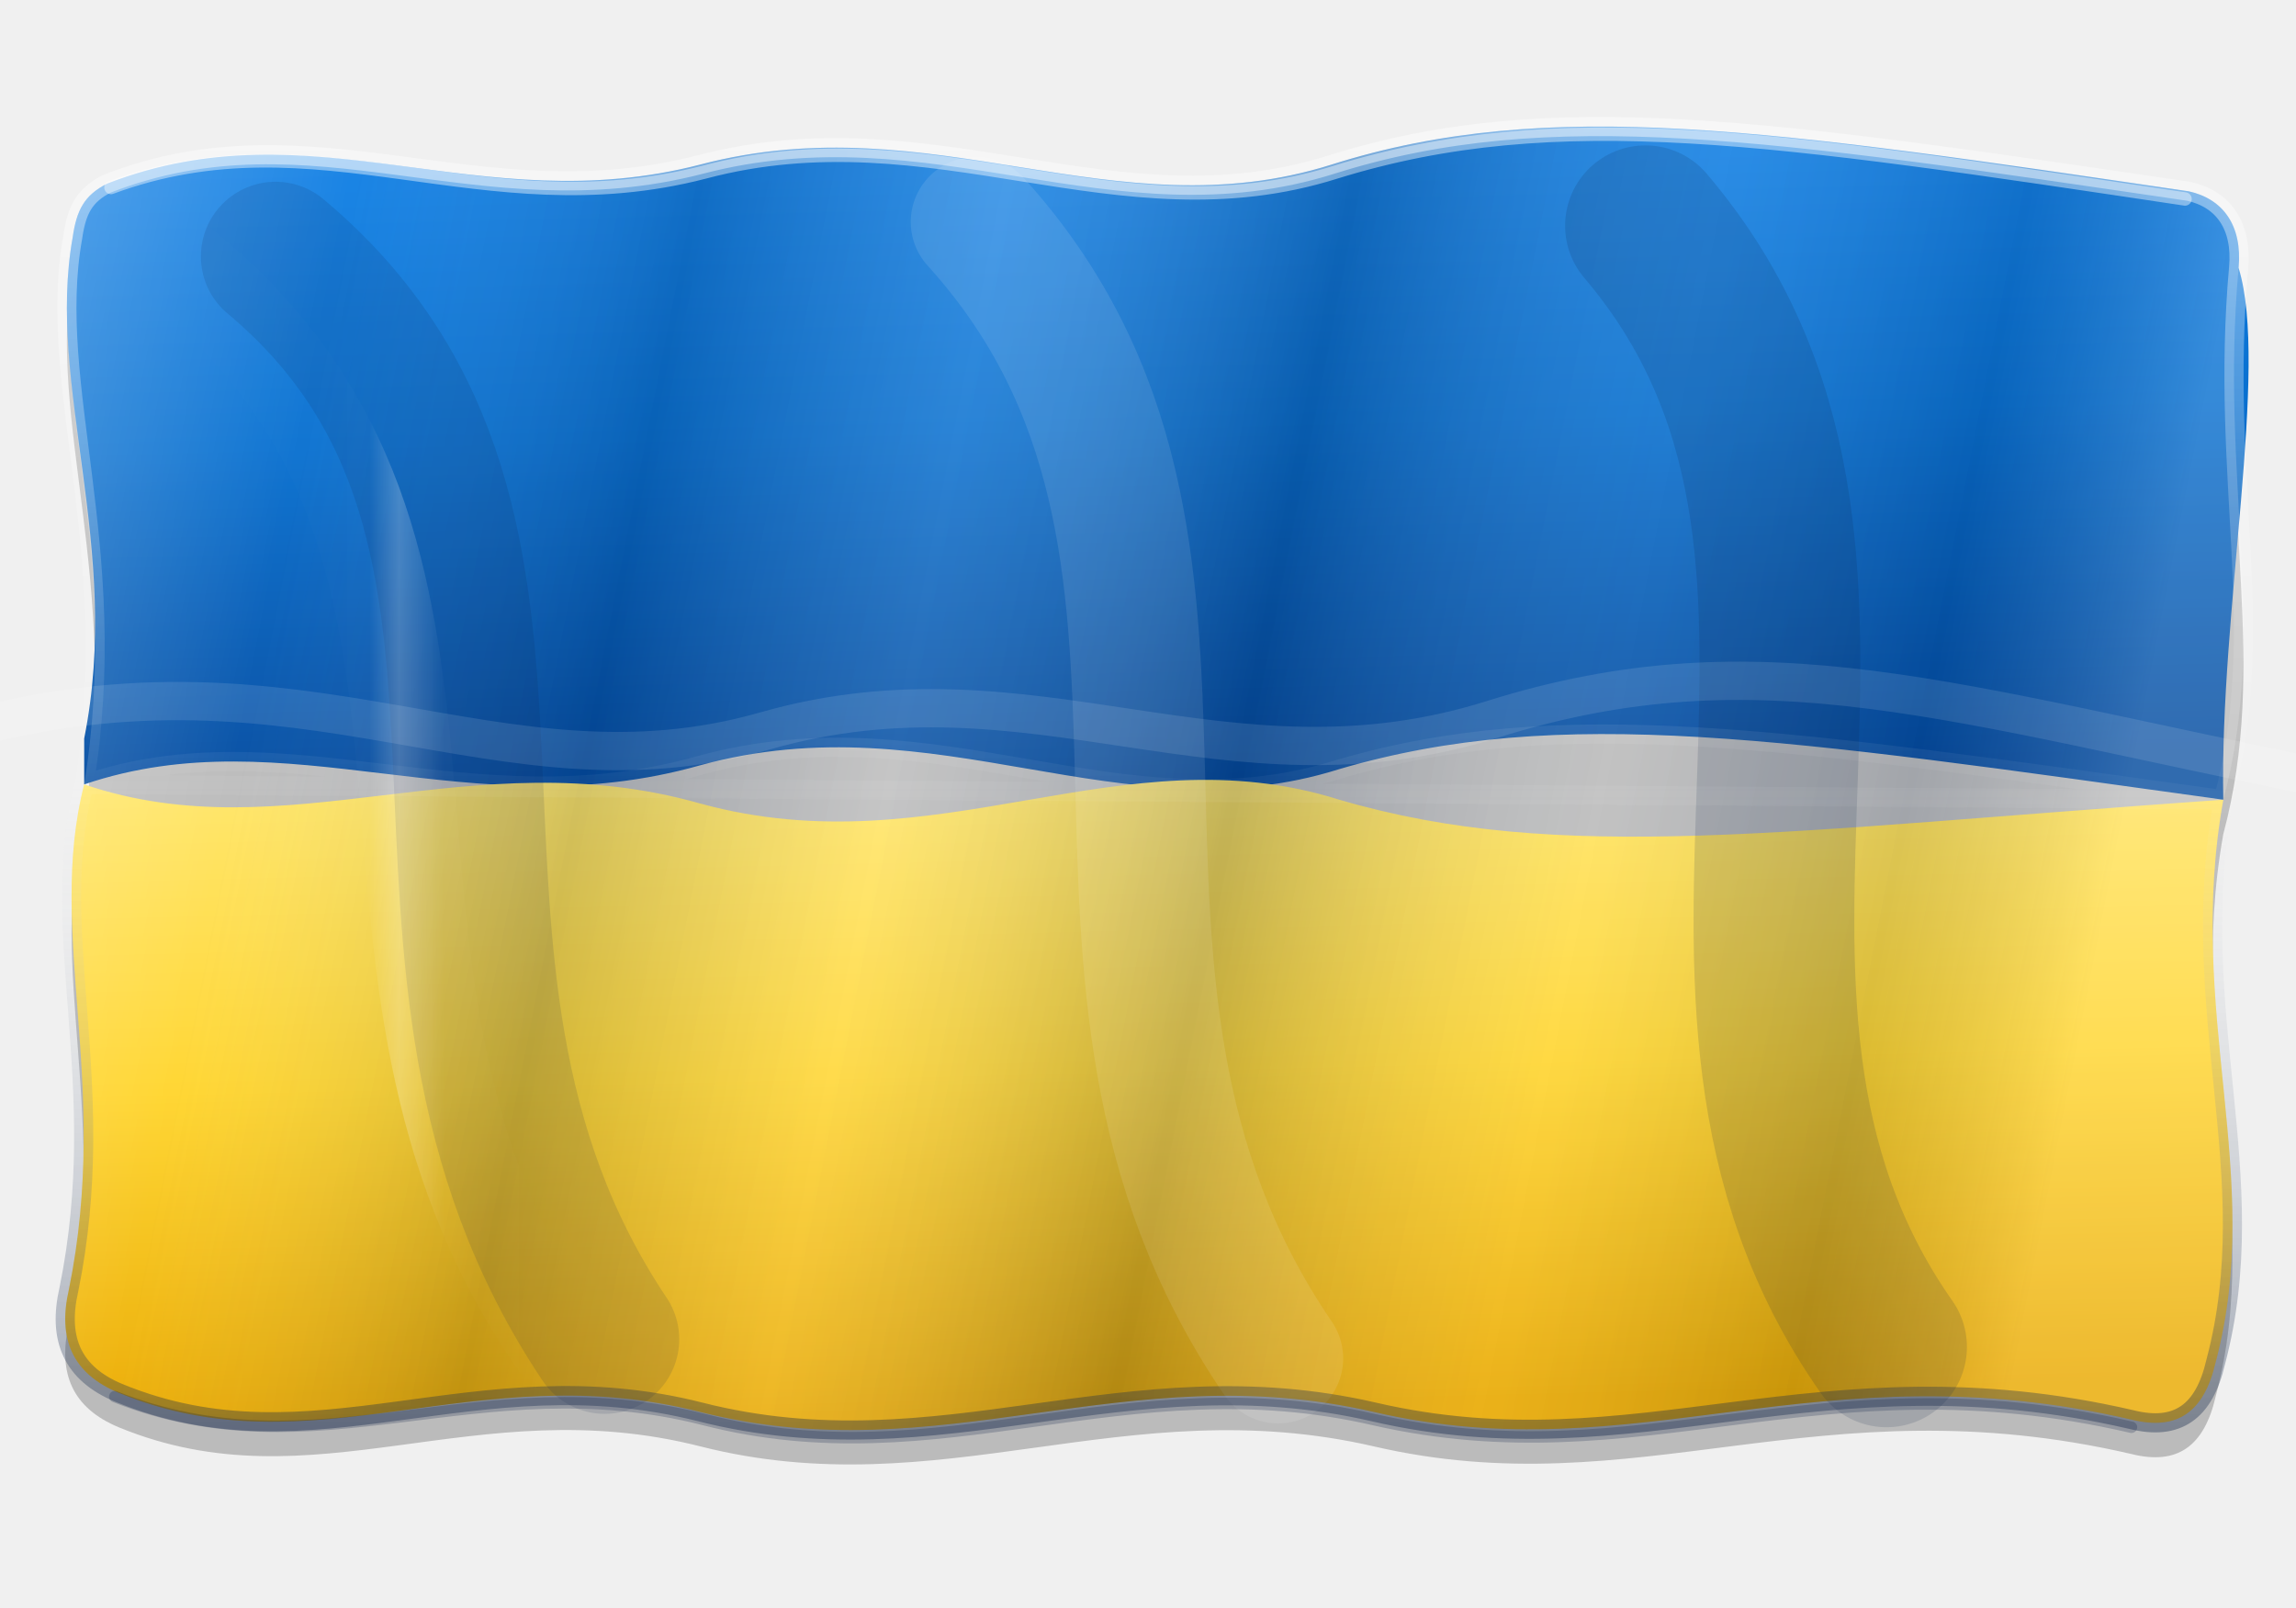
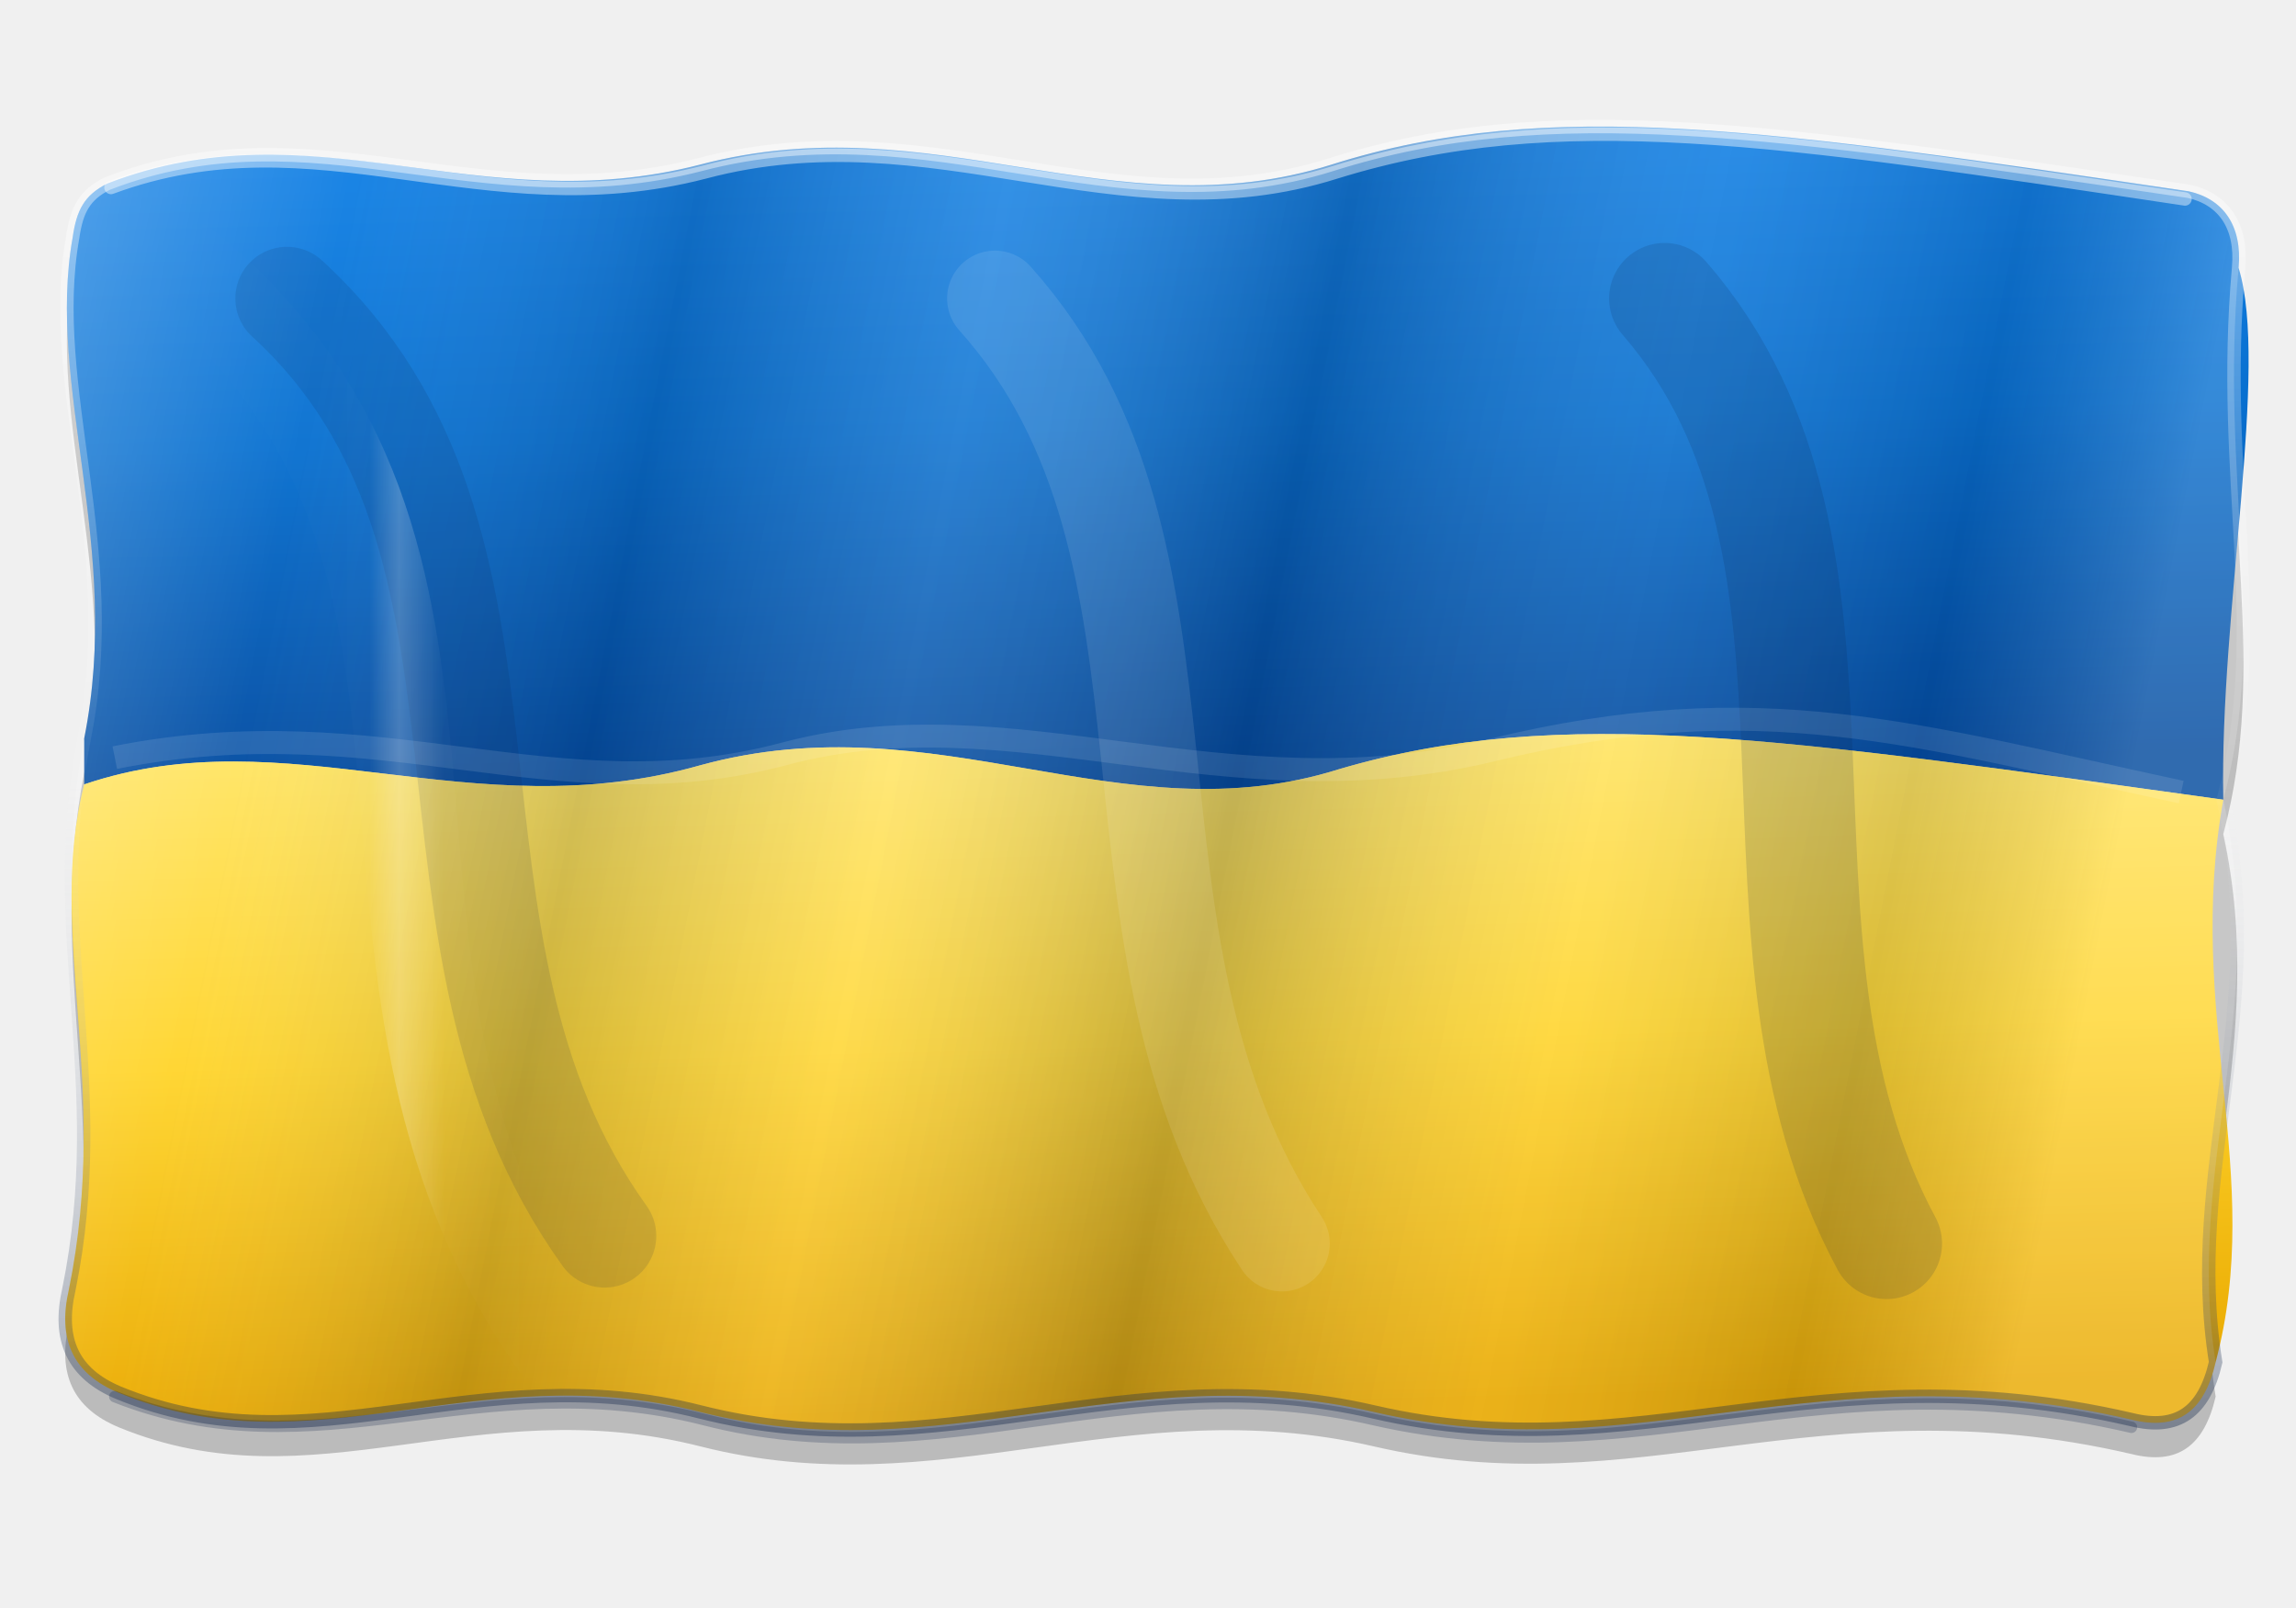
<svg xmlns="http://www.w3.org/2000/svg" width="600" height="420" viewBox="0 0 600 420" role="img" aria-labelledby="title desc">
  <defs>
    <linearGradient id="blue" x1="0" y1="0" x2="0.08" y2="1">
      <stop offset="0" stop-color="#1684e8" />
      <stop offset=".48" stop-color="#0870d0" />
      <stop offset="1" stop-color="#034a9e" />
    </linearGradient>
    <linearGradient id="yellow" x1="0" y1="0" x2=".08" y2="1">
      <stop offset="0" stop-color="#ffe66a" />
      <stop offset=".48" stop-color="#ffd52e" />
      <stop offset="1" stop-color="#e9a900" />
    </linearGradient>
    <linearGradient id="silk" x1="0" y1="0" x2="1" y2=".12">
      <stop offset="0" stop-color="#fff" stop-opacity=".25" />
      <stop offset=".13" stop-color="#fff" stop-opacity=".03" />
      <stop offset=".29" stop-color="#061c42" stop-opacity=".18" />
      <stop offset=".43" stop-color="#fff" stop-opacity=".14" />
      <stop offset=".59" stop-color="#061c42" stop-opacity=".24" />
      <stop offset=".76" stop-color="#fff" stop-opacity=".1" />
      <stop offset=".9" stop-color="#061c42" stop-opacity=".14" />
      <stop offset="1" stop-color="#fff" stop-opacity=".18" />
    </linearGradient>
    <linearGradient id="edge" x1="0" y1="0" x2="0" y2="1">
      <stop offset="0" stop-color="#fff" stop-opacity=".45" />
      <stop offset=".5" stop-color="#fff" stop-opacity=".04" />
      <stop offset="1" stop-color="#061b40" stop-opacity=".36" />
    </linearGradient>
    <linearGradient id="shine" x1="0" y1="0" x2="1" y2="0">
      <stop offset="0" stop-color="#fff" stop-opacity="0" />
      <stop offset=".5" stop-color="#fff" stop-opacity=".02" />
      <stop offset=".58" stop-color="#fff" stop-opacity=".4" />
      <stop offset=".7" stop-color="#fff" stop-opacity=".03" />
      <stop offset="1" stop-color="#fff" stop-opacity="0" />
    </linearGradient>
    <path id="blue-field" d="M22 205 C75 187 123 217 183 200 C245 183 293 219 350 201 C408 184 466 193 581 209 C580 160 593 96 585 70 C586 59 581 52 572 50 C463 34 405 25 348 43 C291 61 244 27 183 43 C125 58 82 27 28 48 C22 51 20 55 19 62 C12 101 32 143 22 193 Z" />
-     <path id="yellow-field" d="M22 205 C75 223 123 193 183 210 C245 227 293 191 350 209 C408 226 466 217 581 209 C571 265 592 307 579 356 C576 369 569 374 557 371 C475 352 428 385 359 369 C294 354 246 385 183 369 C124 354 82 385 31 364 C19 359 15 350 18 337 C29 283 12 244 22 205 Z" />
-     <path id="cloth" d="M22 205 C75 187 123 217 183 200 C245 183 293 219 350 201 C408 184 466 193 581 209 C571 265 592 307 579 356 C576 369 569 374 557 371 C475 352 428 385 359 369 C294 354 246 385 183 369 C124 354 82 385 31 364 C19 359 15 350 18 337 C29 283 12 244 22 205 C32 143 12 101 19 62 C20 55 22 51 28 48 C82 27 125 58 183 43 C244 27 291 61 348 43 C405 25 463 34 572 50 C581 52 586 59 585 70 C580 126 593 164 581 209 Z" />
+     <path id="yellow-field" d="M22 205 C75 187 123 217 183 200 C245 183 293 219 350 201 C408 184 466 193 581 209 C571 265 592 307 579 356 C576 369 569 374 557 371 C475 352 428 385 359 369 C294 354 246 385 183 369 C124 354 82 385 31 364 C19 359 15 350 18 337 C29 283 12 244 22 205 Z" />
+     <path id="cloth" d="M28 48 C82 27 125 58 183 43 C244 27 291 61 348 43 C405 25 463 34 572 50 C581 52 586 59 585 70 C580 126 593 164 581 209 C593 264 571 306 579 356 C576 369 569 374 557 371 C475 352 428 385 359 369 C294 354 246 385 183 369 C124 354 82 385 31 364 C19 359 15 350 18 337 C29 283 12 244 22 193 C32 143 12 101 19 62 C20 55 22 51 28 48 Z" />
  </defs>
  <g class="flag-shadow" opacity=".22">
    <use href="#cloth" fill="#000" transform="translate(0 9)" />
  </g>
  <g class="fabric">
    <use href="#blue-field" fill="url(#blue)" />
    <use href="#yellow-field" fill="url(#yellow)" />
    <use href="#cloth" fill="url(#silk)" />
-     <path class="fold fold-a" d="M72 67 C158 139 91 250 158 350" fill="none" stroke="#071d43" stroke-width="39" stroke-linecap="round" opacity=".12" />
-     <path class="fold fold-b" d="M255 58 C333 144 265 254 334 355" fill="none" stroke="#fff" stroke-width="34" stroke-linecap="round" opacity=".1" />
-     <path class="fold fold-c" d="M430 59 C504 146 427 258 493 352" fill="none" stroke="#061b40" stroke-width="42" stroke-linecap="round" opacity=".14" />
-     <path d="M-10 191 C80 166 130 211 200 191 S320 210 390 188 S510 184 610 204" fill="none" stroke="#fff" stroke-opacity=".11" stroke-width="10" />
+     <path class="fold fold-a" d="M75 78 C145 142 102 245 158 323" fill="none" stroke="#071d43" stroke-width="27" stroke-linecap="round" opacity=".12" />
+     <path class="fold fold-b" d="M260 78 C320 145 282 245 335 325" fill="none" stroke="#fff" stroke-width="25" stroke-linecap="round" opacity=".1" />
+     <path class="fold fold-c" d="M435 78 C493 145 450 245 493 325" fill="none" stroke="#061b40" stroke-width="29" stroke-linecap="round" opacity=".14" />
+     <path d="M30 198 C100 184 145 213 205 197 S320 213 390 196 S500 192 570 207" fill="none" stroke="#fff" stroke-opacity=".11" stroke-width="6" />
    <path class="glint" d="M48 70 C140 145 78 252 145 350" fill="none" stroke="url(#shine)" stroke-width="25" stroke-linecap="round" opacity=".55" />
-     <use href="#cloth" fill="none" stroke="url(#edge)" stroke-width="5" />
+     <use href="#cloth" fill="none" stroke="url(#edge)" stroke-width="3.5" />
    <path d="M29 49 C83 29 126 60 184 45 C244 29 292 63 349 45 C407 27 464 36 571 52" fill="none" stroke="#fff" stroke-opacity=".42" stroke-width="3.5" stroke-linecap="round" />
    <path d="M30 365 C83 386 125 356 184 371 C246 387 294 356 359 371 C429 387 475 354 557 373" fill="none" stroke="#061b40" stroke-opacity=".22" stroke-width="3" stroke-linecap="round" />
  </g>
  <style>
    .fabric { transform-box: fill-box; transform-origin: 4% 50%; animation: flag-sail 4.8s ease-in-out infinite; }
    .fold-a { animation: fold-a 4.8s ease-in-out infinite; }.fold-b { animation: fold-b 4.8s ease-in-out infinite; }.fold-c { animation: fold-c 4.8s ease-in-out infinite; }.glint { animation: glimmer 6.4s ease-in-out infinite; }
    @keyframes flag-sail { 0%,100% { transform: translateX(0) rotate(-.35deg) skewY(-.25deg) scaleX(.995); } 28% { transform: translateX(2px) rotate(.45deg) skewY(.45deg) scaleX(.985); } 56% { transform: translateX(0) rotate(-.2deg) skewY(-.5deg) scaleX(1); } 78% { transform: translateX(1px) rotate(.3deg) skewY(.25deg) scaleX(.99); } }
    @keyframes fold-a { 0%,100% { opacity:.12; transform:translateX(-5px); } 50% { opacity:.2; transform:translateX(8px); } }@keyframes fold-b { 0%,100% { opacity:.1; transform:translateX(8px); } 50% { opacity:.18; transform:translateX(-8px); } }@keyframes fold-c { 0%,100% { opacity:.14; transform:translateX(5px); } 50% { opacity:.22; transform:translateX(-6px); } }@keyframes glimmer { 0%,25% { opacity:0; stroke-dasharray:0 800; } 45% { opacity:.55; stroke-dasharray:300 800; } 75%,100% { opacity:0; stroke-dasharray:800 0; } }
    @media (prefers-reduced-motion: reduce) { .fabric,.fold-a,.fold-b,.fold-c,.glint { animation:none !important; } }
  </style>
</svg>
